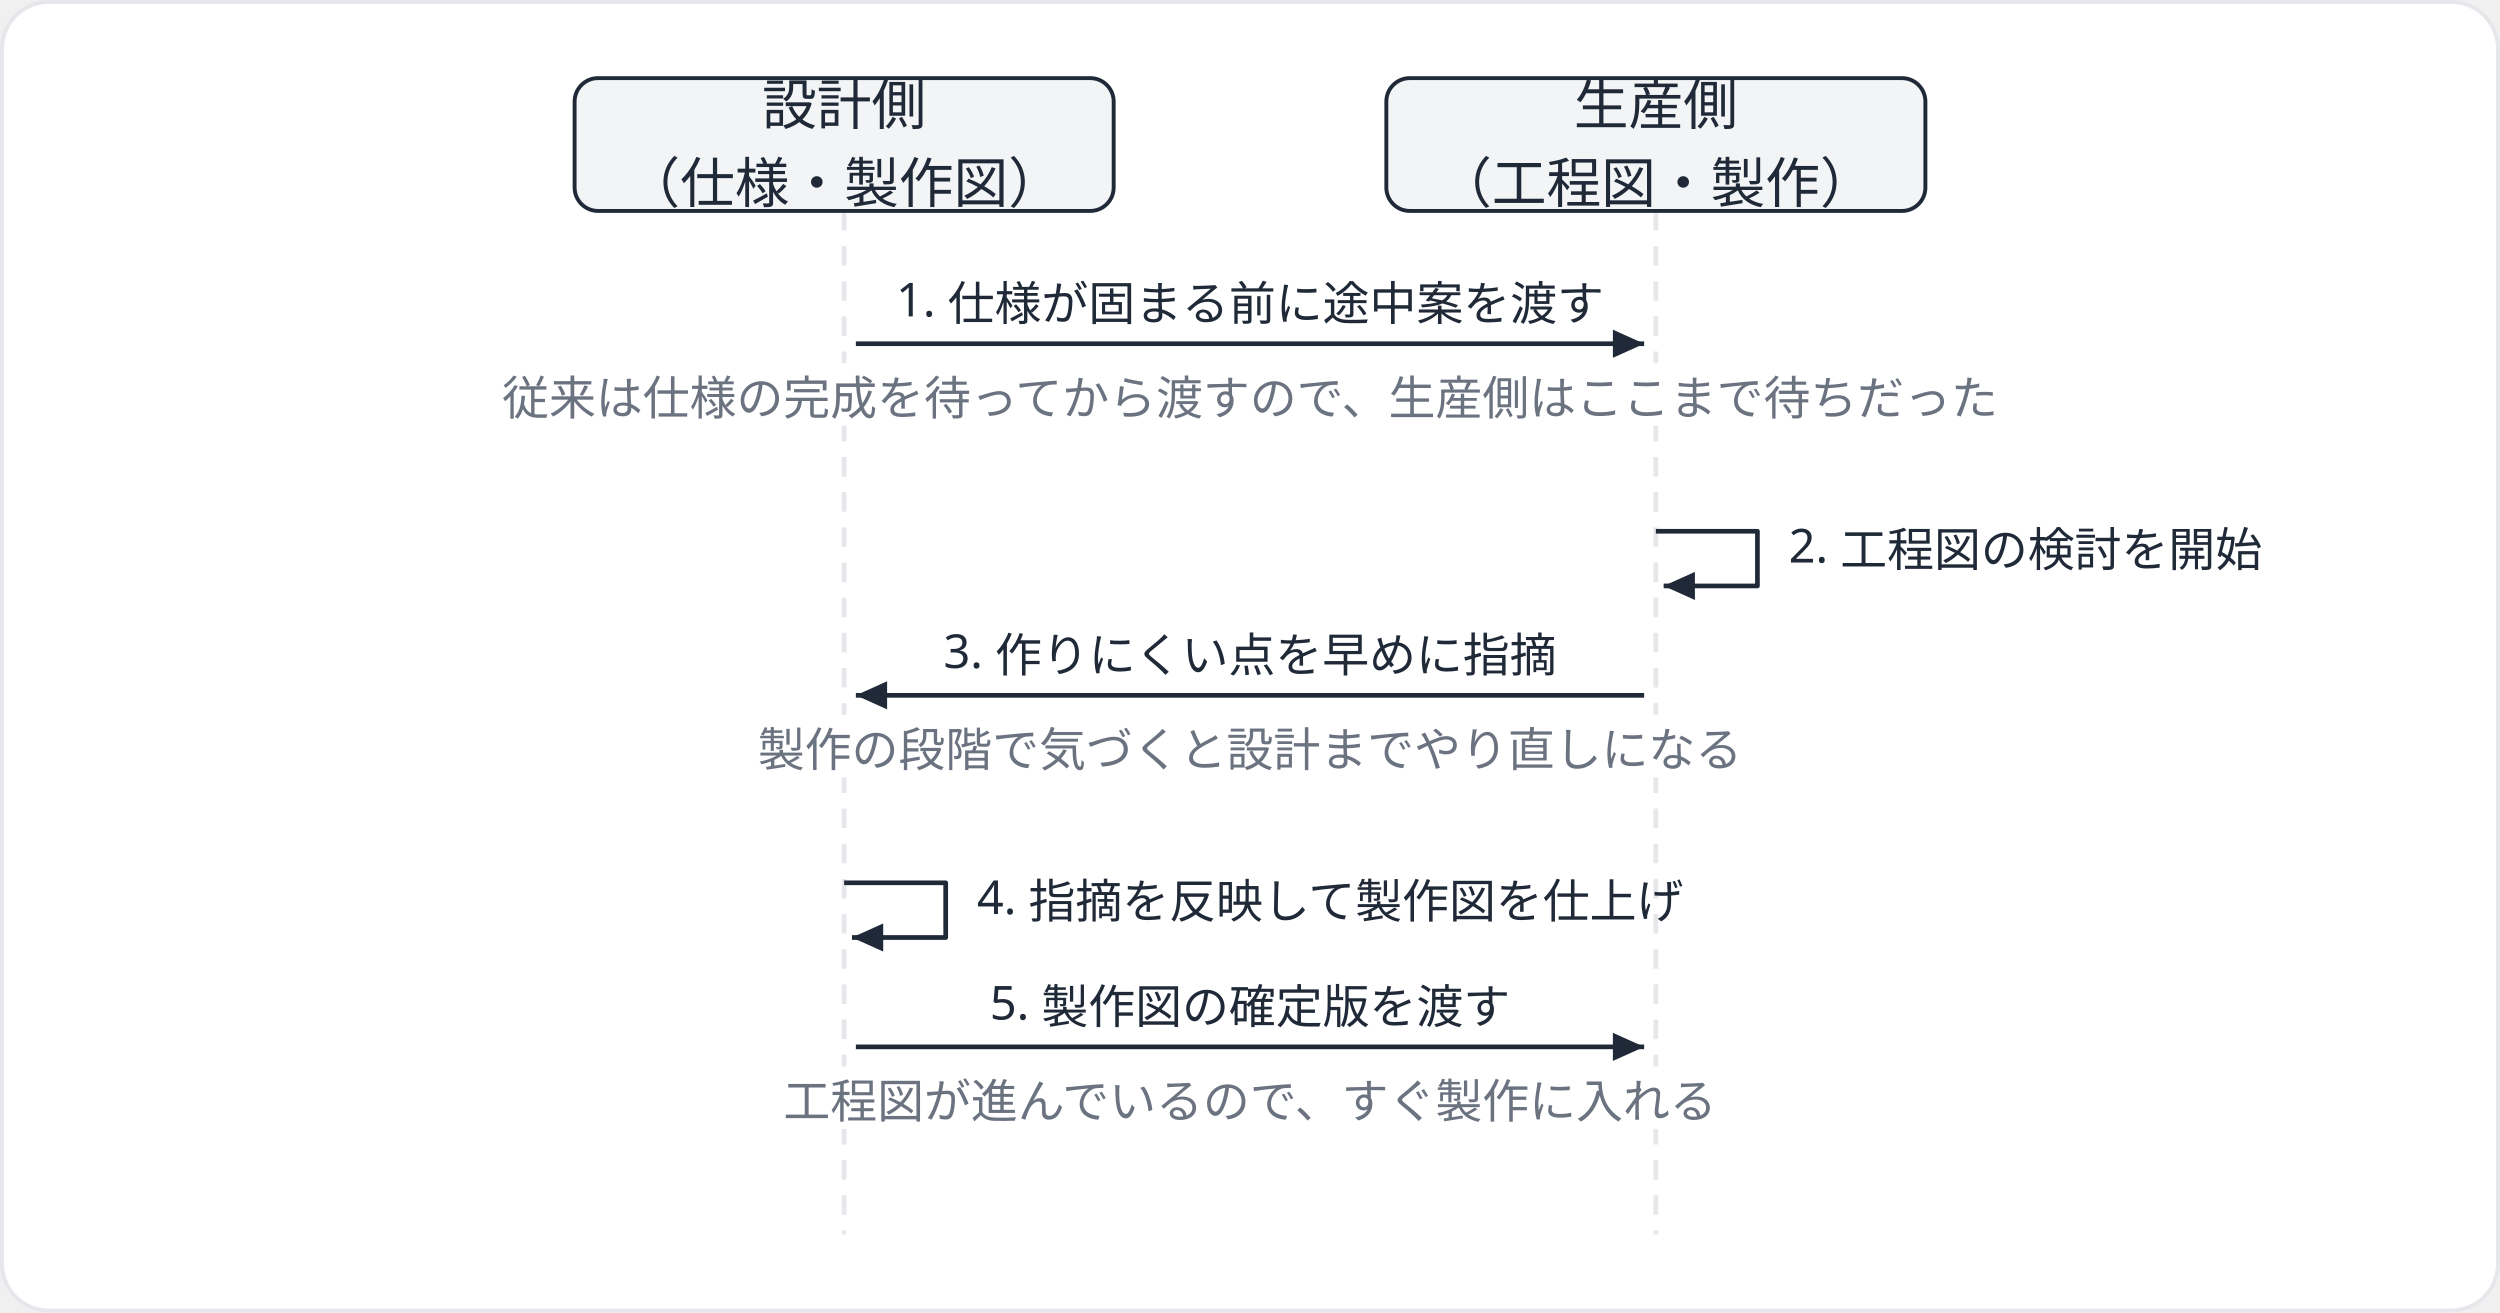
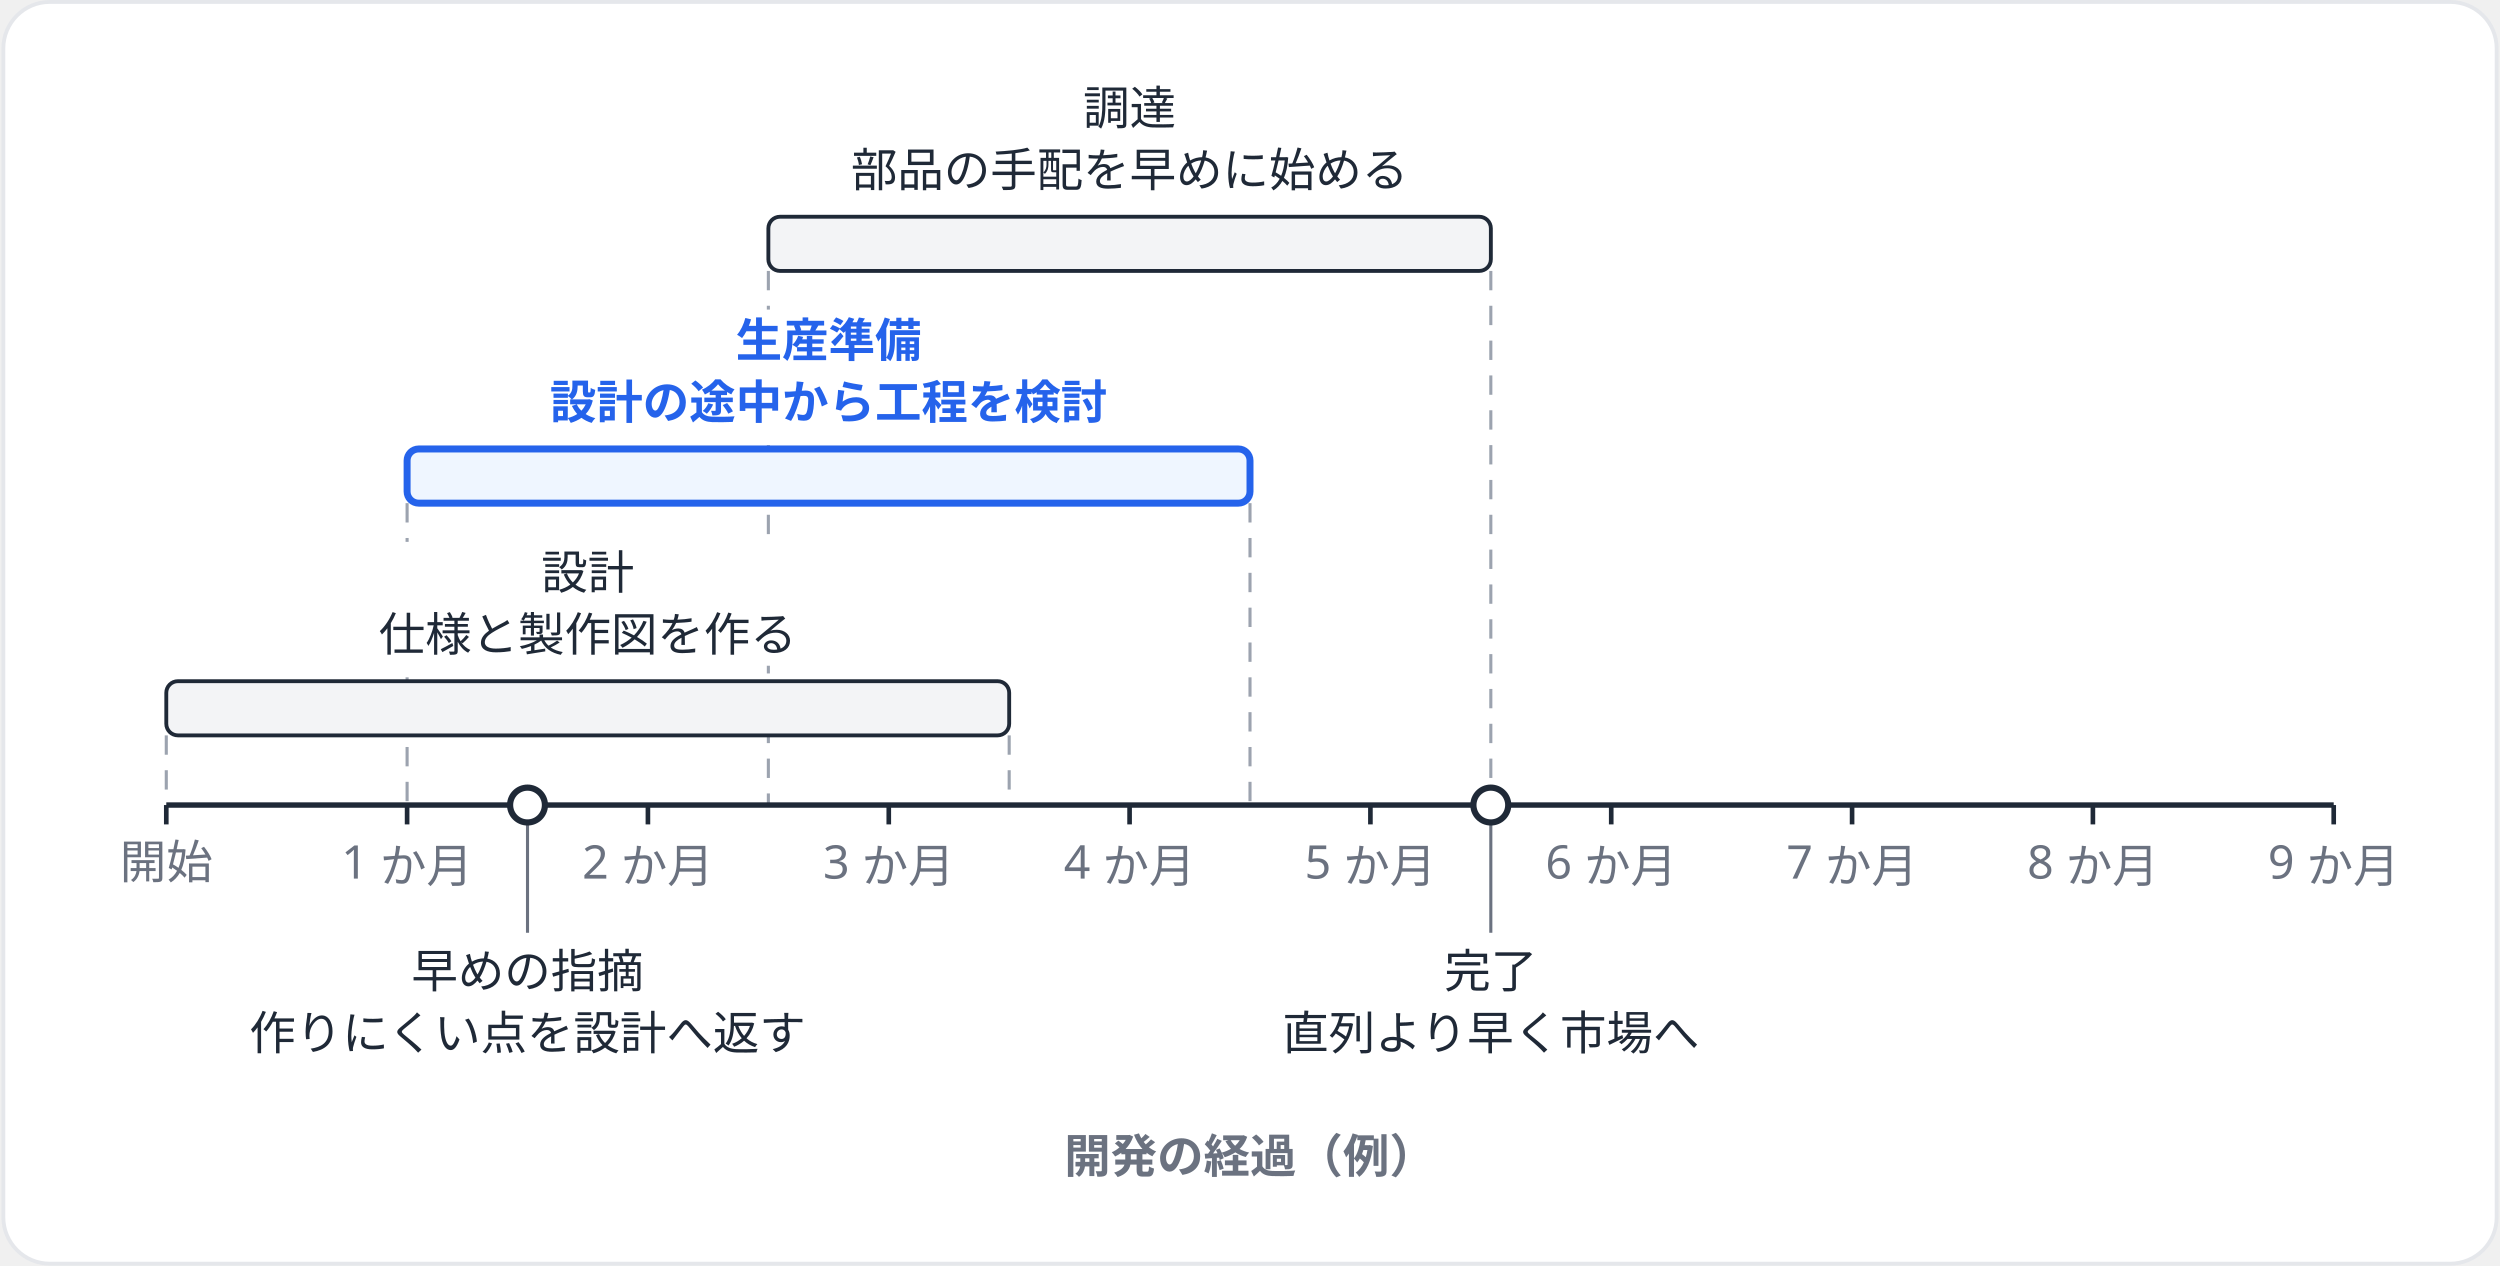
- <svg xmlns="http://www.w3.org/2000/svg" width="640" height="336" viewBox="0 0 640 336">
-   <rect x="0.5" y="0.5" width="639" height="335" rx="12" fill="#ffffff" stroke="#e5e7eb" stroke-width="1" />
-   <g transform="translate(147.1 20)">
-     <line x1="69" y1="34" x2="69" y2="296" stroke="#e5e7eb" stroke-width="1.2" stroke-dasharray="5 4" />
-     <line x1="276.8" y1="34" x2="276.8" y2="296" stroke="#e5e7eb" stroke-width="1.2" stroke-dasharray="5 4" />
-     <rect x="0" y="0" width="138" height="34" rx="6" fill="#f3f4f6" stroke="#1f2937" stroke-width="1" />
-     <text x="69" y="11.9" font-family="Hiragino Sans, Hiragino Kaku Gothic ProN, Noto Sans JP, Yu Gothic, Meiryo, sans-serif" font-size="14" fill="#1f2937" text-anchor="middle">設計側</text>
-     <text x="69" y="31.9" font-family="Hiragino Sans, Hiragino Kaku Gothic ProN, Noto Sans JP, Yu Gothic, Meiryo, sans-serif" font-size="14" fill="#1f2937" text-anchor="middle">（仕様・製作図）</text>
-     <rect x="207.8" y="0" width="138" height="34" rx="6" fill="#f3f4f6" stroke="#1f2937" stroke-width="1" />
-     <text x="276.8" y="11.9" font-family="Hiragino Sans, Hiragino Kaku Gothic ProN, Noto Sans JP, Yu Gothic, Meiryo, sans-serif" font-size="14" fill="#1f2937" text-anchor="middle">生産側</text>
-     <text x="276.8" y="31.9" font-family="Hiragino Sans, Hiragino Kaku Gothic ProN, Noto Sans JP, Yu Gothic, Meiryo, sans-serif" font-size="14" fill="#1f2937" text-anchor="middle">（工程図・製作）</text>
-     <polyline points="72,68 273.8,68" fill="none" stroke="#1f2937" stroke-width="1.2" stroke-linejoin="round" />
-     <polygon points="273.8,68 265.8,71.6 265.8,64.4" fill="#1f2937" />
-     <text x="172.9" y="61" font-family="Hiragino Sans, Hiragino Kaku Gothic ProN, Noto Sans JP, Yu Gothic, Meiryo, sans-serif" font-size="12" fill="#1f2937" text-anchor="middle">1. 仕様が固まる前に途中案を渡す</text>
-     <rect x="-23.1" y="73" width="392" height="16" rx="3" fill="#ffffff" />
-     <text x="172.9" y="86.2" font-family="Hiragino Sans, Hiragino Kaku Gothic ProN, Noto Sans JP, Yu Gothic, Meiryo, sans-serif" font-size="12" fill="#6b7280" text-anchor="middle">従来は仕様の完成を待ってから渡すので、生産側はここまで待ちだった</text>
-     <polyline points="276.8,116 302.8,116 302.8,130 278.8,130" fill="none" stroke="#1f2937" stroke-width="1.2" stroke-linejoin="round" />
-     <polygon points="278.8,130 286.8,126.4 286.8,133.6" fill="#1f2937" />
-     <text x="310.8" y="124" font-family="Hiragino Sans, Hiragino Kaku Gothic ProN, Noto Sans JP, Yu Gothic, Meiryo, sans-serif" font-size="12" fill="#1f2937" text-anchor="start">2. 工程図の検討を開始</text>
-     <polyline points="273.8,158 72,158" fill="none" stroke="#1f2937" stroke-width="1.2" stroke-linejoin="round" />
-     <polygon points="72,158 80,154.4 80,161.6" fill="#1f2937" />
-     <text x="172.9" y="151" font-family="Hiragino Sans, Hiragino Kaku Gothic ProN, Noto Sans JP, Yu Gothic, Meiryo, sans-serif" font-size="12" fill="#1f2937" text-anchor="middle">3. 作りにくい点を早めに指摘</text>
-     <rect x="42.9" y="163" width="260" height="16" rx="3" fill="#ffffff" />
-     <text x="172.9" y="176.2" font-family="Hiragino Sans, Hiragino Kaku Gothic ProN, Noto Sans JP, Yu Gothic, Meiryo, sans-serif" font-size="12" fill="#6b7280" text-anchor="middle">製作の段階で気づくと設計までやり直しになる</text>
-     <polyline points="69,206 95,206 95,220 71,220" fill="none" stroke="#1f2937" stroke-width="1.2" stroke-linejoin="round" />
-     <polygon points="71,220 79,216.4 79,223.6" fill="#1f2937" />
-     <text x="103" y="214" font-family="Hiragino Sans, Hiragino Kaku Gothic ProN, Noto Sans JP, Yu Gothic, Meiryo, sans-serif" font-size="12" fill="#1f2937" text-anchor="start">4. 指摘を反映して製作図を仕上げ</text>
-     <polyline points="72,248 273.8,248" fill="none" stroke="#1f2937" stroke-width="1.2" stroke-linejoin="round" />
-     <polygon points="273.8,248 265.8,251.6 265.8,244.4" fill="#1f2937" />
-     <text x="172.9" y="241" font-family="Hiragino Sans, Hiragino Kaku Gothic ProN, Noto Sans JP, Yu Gothic, Meiryo, sans-serif" font-size="12" fill="#1f2937" text-anchor="middle">5. 製作図の確定版を渡す</text>
-     <rect x="48.9" y="253" width="248" height="16" rx="3" fill="#ffffff" />
-     <text x="172.9" y="266.2" font-family="Hiragino Sans, Hiragino Kaku Gothic ProN, Noto Sans JP, Yu Gothic, Meiryo, sans-serif" font-size="12" fill="#6b7280" text-anchor="middle">工程図が進んでいるので、すぐ製作に入れる</text>
+ <svg xmlns="http://www.w3.org/2000/svg" width="640" height="324" viewBox="0 0 645.2 327">
+   <rect x="0.5" y="0.5" width="644.2" height="326" rx="12" fill="#ffffff" stroke="#e5e7eb" stroke-width="1" />
+   <g transform="translate(20 20)">
+     <g transform="translate(22.6 0)">
+       <line x1="0" y1="170" x2="0" y2="188" stroke="#9ca3af" stroke-width="0.8" stroke-dasharray="5 4" />
+       <line x1="217.78" y1="170" x2="217.78" y2="188" stroke="#9ca3af" stroke-width="0.8" stroke-dasharray="5 4" />
+       <line x1="62.22" y1="110" x2="62.22" y2="188" stroke="#9ca3af" stroke-width="0.8" stroke-dasharray="5 4" />
+       <line x1="280" y1="110" x2="280" y2="188" stroke="#9ca3af" stroke-width="0.8" stroke-dasharray="5 4" />
+       <line x1="155.56" y1="50" x2="155.56" y2="188" stroke="#9ca3af" stroke-width="0.8" stroke-dasharray="5 4" />
+       <line x1="342.22" y1="50" x2="342.22" y2="188" stroke="#9ca3af" stroke-width="0.8" stroke-dasharray="5 4" />
+       <rect x="0" y="156" width="217.78" height="14" rx="3" fill="#f3f4f6" stroke="#1f2937" stroke-width="1" />
+       <rect x="50.89" y="120" width="116" height="32" rx="3" fill="#ffffff" />
+       <text x="108.89" y="132.2" font-family="Hiragino Sans, Hiragino Kaku Gothic ProN, Noto Sans JP, Yu Gothic, Meiryo, sans-serif" font-size="12" fill="#1f2937" text-anchor="middle">設計</text>
+       <text x="108.89" y="148.2" font-family="Hiragino Sans, Hiragino Kaku Gothic ProN, Noto Sans JP, Yu Gothic, Meiryo, sans-serif" font-size="12" fill="#1f2937" text-anchor="middle">仕様と製作図を作る</text>
+       <rect x="62.22" y="96" width="217.78" height="14" rx="3" fill="#eff6ff" stroke="#2563eb" stroke-width="1.8" />
+       <rect x="95.11" y="60" width="152" height="32" rx="3" fill="#ffffff" />
+       <text x="171.11" y="72.2" font-family="Hiragino Sans, Hiragino Kaku Gothic ProN, Noto Sans JP, Yu Gothic, Meiryo, sans-serif" font-size="12" fill="#2563eb" text-anchor="middle" font-weight="600">生産準備</text>
+       <text x="171.11" y="88.2" font-family="Hiragino Sans, Hiragino Kaku Gothic ProN, Noto Sans JP, Yu Gothic, Meiryo, sans-serif" font-size="12" fill="#2563eb" text-anchor="middle" font-weight="600">設計の途中から工程を検討</text>
+       <rect x="155.56" y="36" width="186.67" height="14" rx="3" fill="#f3f4f6" stroke="#1f2937" stroke-width="1" />
+       <rect x="172.89" y="0" width="152" height="32" rx="3" fill="#ffffff" />
+       <text x="248.89" y="12.2" font-family="Hiragino Sans, Hiragino Kaku Gothic ProN, Noto Sans JP, Yu Gothic, Meiryo, sans-serif" font-size="12" fill="#1f2937" text-anchor="middle">調達</text>
+       <text x="248.89" y="28.2" font-family="Hiragino Sans, Hiragino Kaku Gothic ProN, Noto Sans JP, Yu Gothic, Meiryo, sans-serif" font-size="12" fill="#1f2937" text-anchor="middle">部品の手配を早めに始める</text>
+       <line x1="0" y1="188" x2="560" y2="188" stroke="#1f2937" stroke-width="1.4" />
+       <line x1="0" y1="188" x2="0" y2="193" stroke="#1f2937" stroke-width="1.2" />
+       <text x="0" y="207" font-family="Hiragino Sans, Hiragino Kaku Gothic ProN, Noto Sans JP, Yu Gothic, Meiryo, sans-serif" font-size="12" fill="#6b7280" text-anchor="middle">開始</text>
+       <line x1="62.22" y1="188" x2="62.22" y2="193" stroke="#1f2937" stroke-width="1.2" />
+       <text x="62.22" y="207" font-family="Hiragino Sans, Hiragino Kaku Gothic ProN, Noto Sans JP, Yu Gothic, Meiryo, sans-serif" font-size="12" fill="#6b7280" text-anchor="middle">1 か月</text>
+       <line x1="124.44" y1="188" x2="124.44" y2="193" stroke="#1f2937" stroke-width="1.2" />
+       <text x="124.44" y="207" font-family="Hiragino Sans, Hiragino Kaku Gothic ProN, Noto Sans JP, Yu Gothic, Meiryo, sans-serif" font-size="12" fill="#6b7280" text-anchor="middle">2 か月</text>
+       <line x1="186.67" y1="188" x2="186.67" y2="193" stroke="#1f2937" stroke-width="1.2" />
+       <text x="186.67" y="207" font-family="Hiragino Sans, Hiragino Kaku Gothic ProN, Noto Sans JP, Yu Gothic, Meiryo, sans-serif" font-size="12" fill="#6b7280" text-anchor="middle">3 か月</text>
+       <line x1="248.89" y1="188" x2="248.89" y2="193" stroke="#1f2937" stroke-width="1.2" />
+       <text x="248.89" y="207" font-family="Hiragino Sans, Hiragino Kaku Gothic ProN, Noto Sans JP, Yu Gothic, Meiryo, sans-serif" font-size="12" fill="#6b7280" text-anchor="middle">4 か月</text>
+       <line x1="311.11" y1="188" x2="311.11" y2="193" stroke="#1f2937" stroke-width="1.2" />
+       <text x="311.11" y="207" font-family="Hiragino Sans, Hiragino Kaku Gothic ProN, Noto Sans JP, Yu Gothic, Meiryo, sans-serif" font-size="12" fill="#6b7280" text-anchor="middle">5 か月</text>
+       <line x1="373.33" y1="188" x2="373.33" y2="193" stroke="#1f2937" stroke-width="1.2" />
+       <text x="373.33" y="207" font-family="Hiragino Sans, Hiragino Kaku Gothic ProN, Noto Sans JP, Yu Gothic, Meiryo, sans-serif" font-size="12" fill="#6b7280" text-anchor="middle">6 か月</text>
+       <line x1="435.56" y1="188" x2="435.56" y2="193" stroke="#1f2937" stroke-width="1.2" />
+       <text x="435.56" y="207" font-family="Hiragino Sans, Hiragino Kaku Gothic ProN, Noto Sans JP, Yu Gothic, Meiryo, sans-serif" font-size="12" fill="#6b7280" text-anchor="middle">7 か月</text>
+       <line x1="497.78" y1="188" x2="497.78" y2="193" stroke="#1f2937" stroke-width="1.2" />
+       <text x="497.78" y="207" font-family="Hiragino Sans, Hiragino Kaku Gothic ProN, Noto Sans JP, Yu Gothic, Meiryo, sans-serif" font-size="12" fill="#6b7280" text-anchor="middle">8 か月</text>
+       <line x1="560" y1="188" x2="560" y2="193" stroke="#1f2937" stroke-width="1.2" />
+       <text x="560" y="207" font-family="Hiragino Sans, Hiragino Kaku Gothic ProN, Noto Sans JP, Yu Gothic, Meiryo, sans-serif" font-size="12" fill="#6b7280" text-anchor="middle">9 か月</text>
+       <line x1="93.33" y1="193" x2="93.33" y2="221" stroke="#6b7280" stroke-width="0.8" />
+       <line x1="342.22" y1="193" x2="342.22" y2="221" stroke="#6b7280" stroke-width="0.8" />
+       <circle cx="93.33" cy="188" r="4.5" fill="#ffffff" stroke="#1f2937" stroke-width="1.6" />
+       <rect x="17.33" y="223" width="152" height="32" rx="3" fill="#ffffff" />
+       <text x="93.33" y="235.2" font-family="Hiragino Sans, Hiragino Kaku Gothic ProN, Noto Sans JP, Yu Gothic, Meiryo, sans-serif" font-size="12" fill="#1f2937" text-anchor="middle">早めの指摘</text>
+       <text x="93.33" y="251.2" font-family="Hiragino Sans, Hiragino Kaku Gothic ProN, Noto Sans JP, Yu Gothic, Meiryo, sans-serif" font-size="12" fill="#1f2937" text-anchor="middle">作りにくい点を設計へ返す</text>
+       <circle cx="342.22" cy="188" r="4.5" fill="#ffffff" stroke="#1f2937" stroke-width="1.6" />
+       <rect x="284.22" y="223" width="116" height="32" rx="3" fill="#ffffff" />
+       <text x="342.22" y="235.2" font-family="Hiragino Sans, Hiragino Kaku Gothic ProN, Noto Sans JP, Yu Gothic, Meiryo, sans-serif" font-size="12" fill="#1f2937" text-anchor="middle">完了</text>
+       <text x="342.22" y="251.2" font-family="Hiragino Sans, Hiragino Kaku Gothic ProN, Noto Sans JP, Yu Gothic, Meiryo, sans-serif" font-size="12" fill="#1f2937" text-anchor="middle">直列より早く市場へ</text>
+       <text x="280" y="283" font-family="Hiragino Sans, Hiragino Kaku Gothic ProN, Noto Sans JP, Yu Gothic, Meiryo, sans-serif" font-size="12" fill="#6b7280" text-anchor="middle" font-weight="600">開発の経過（例）</text>
+     </g>
  </g>
</svg>
